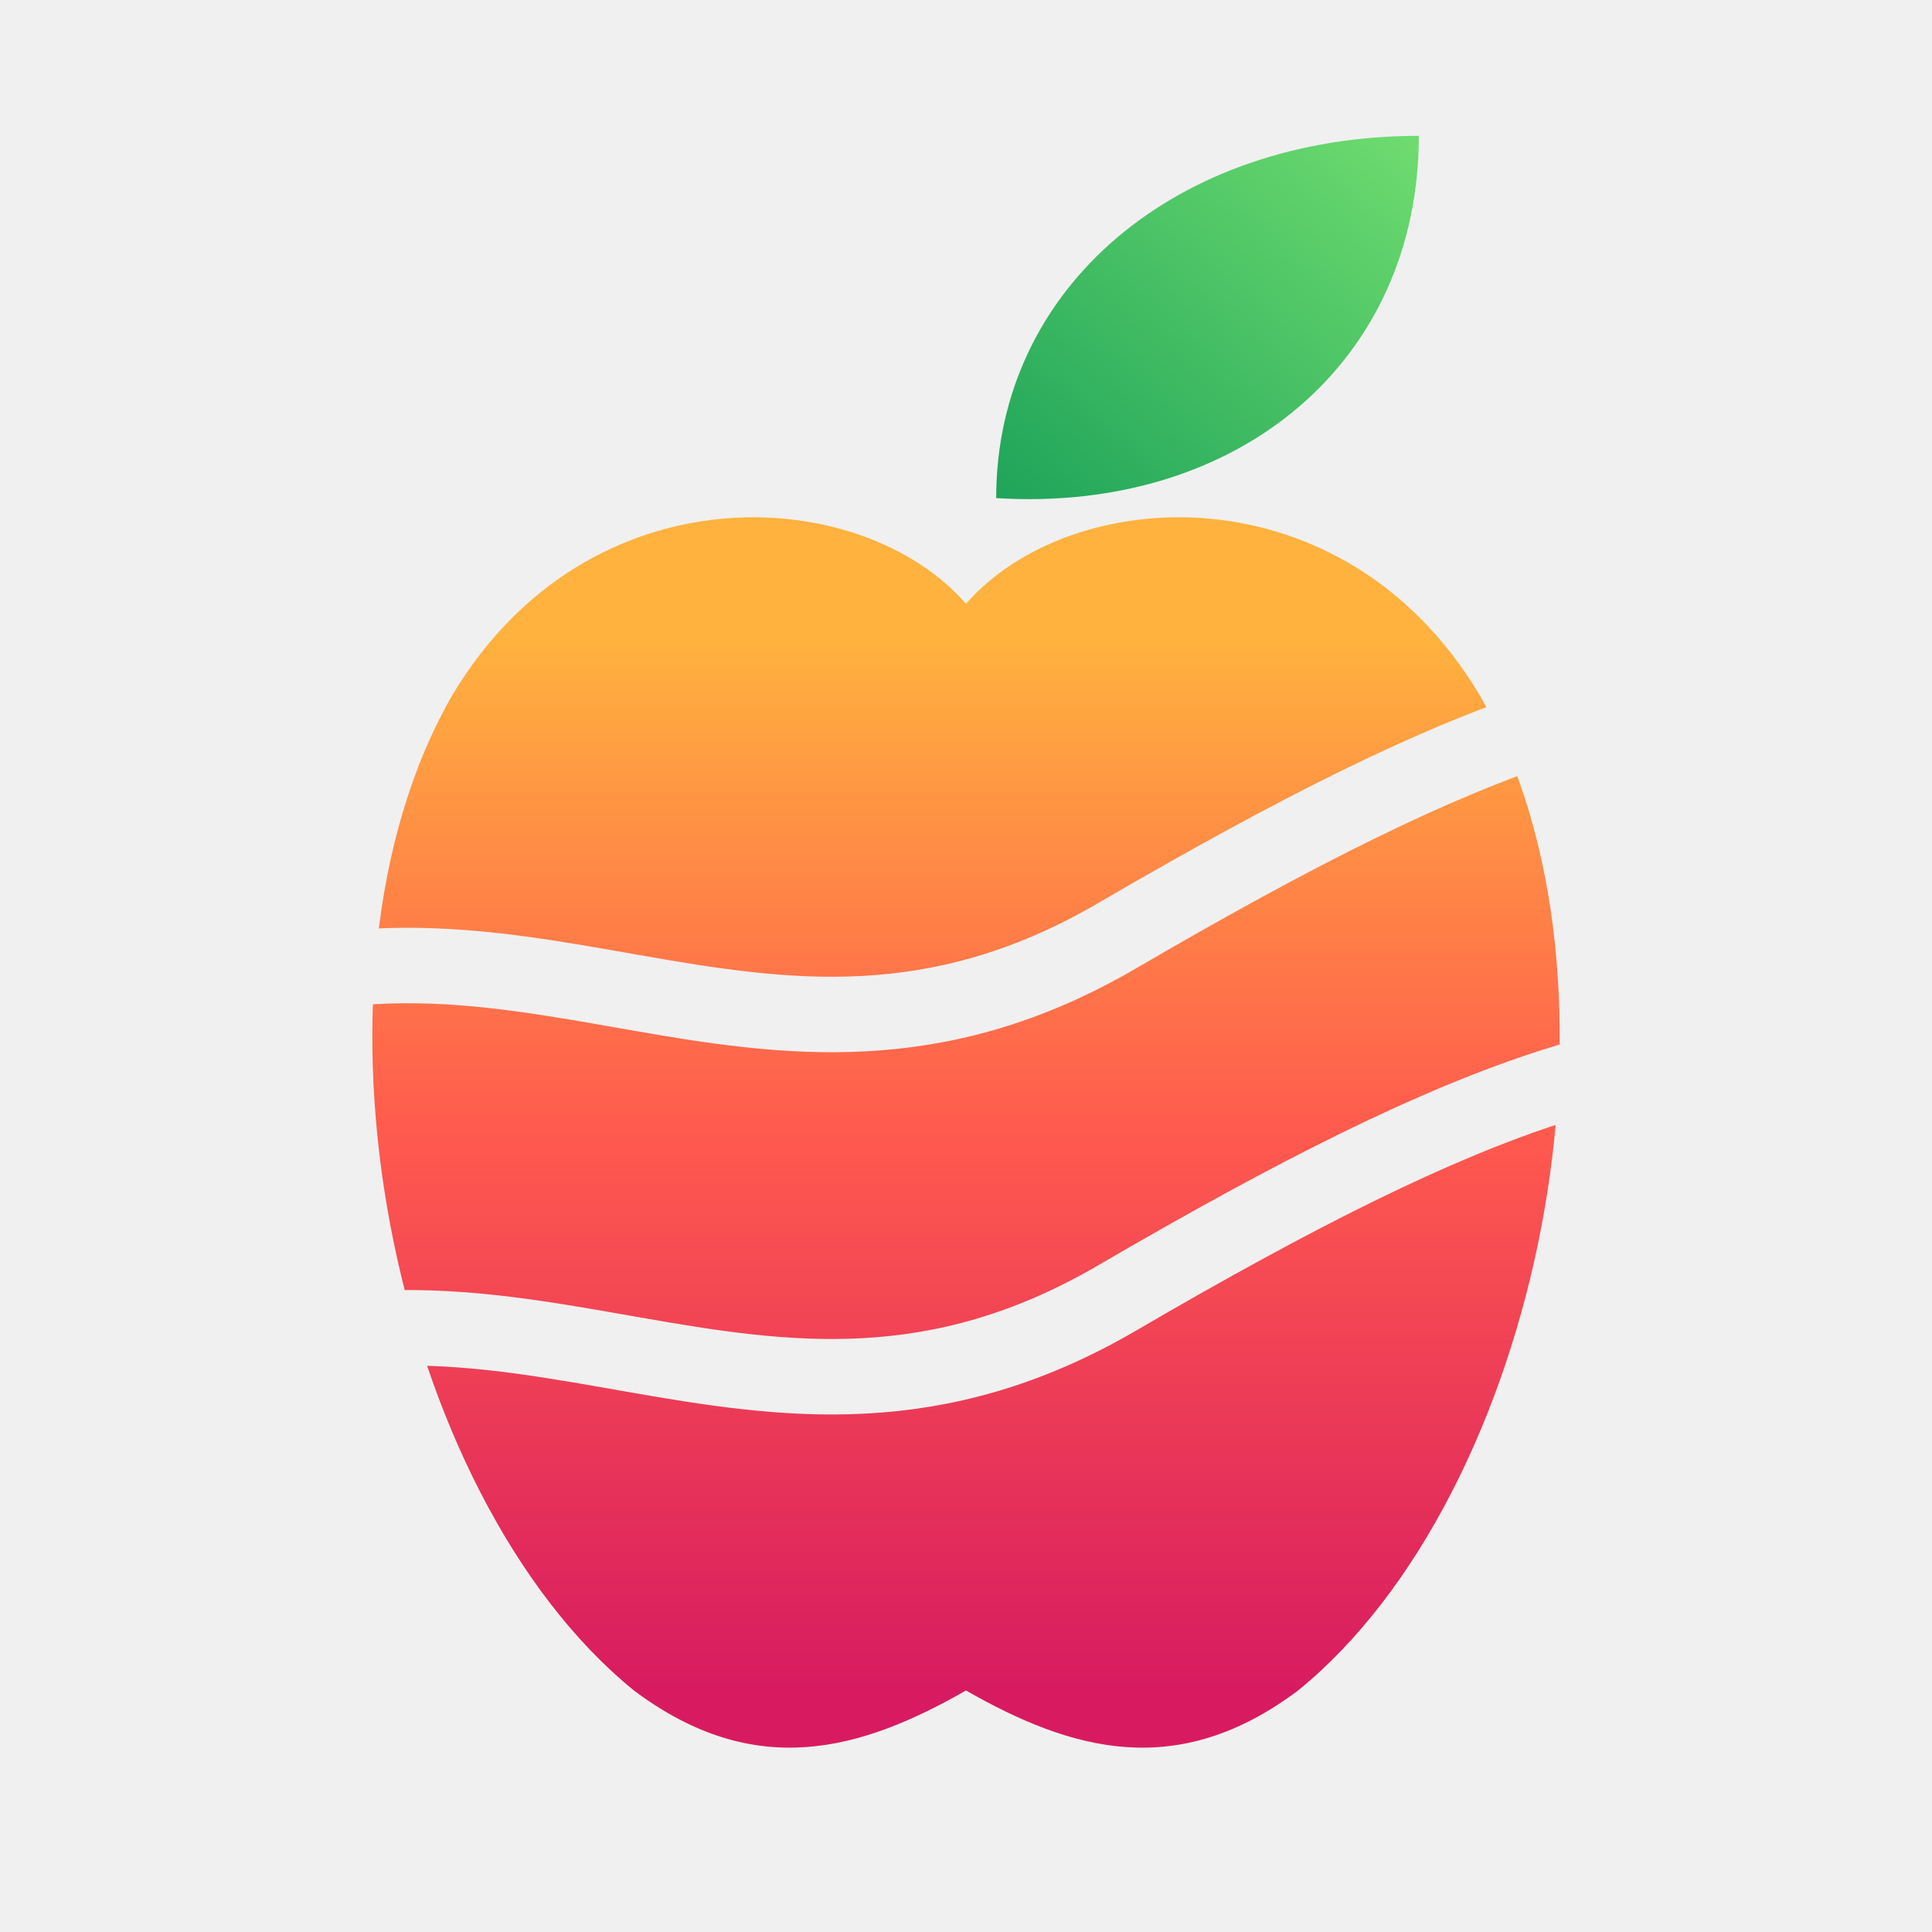
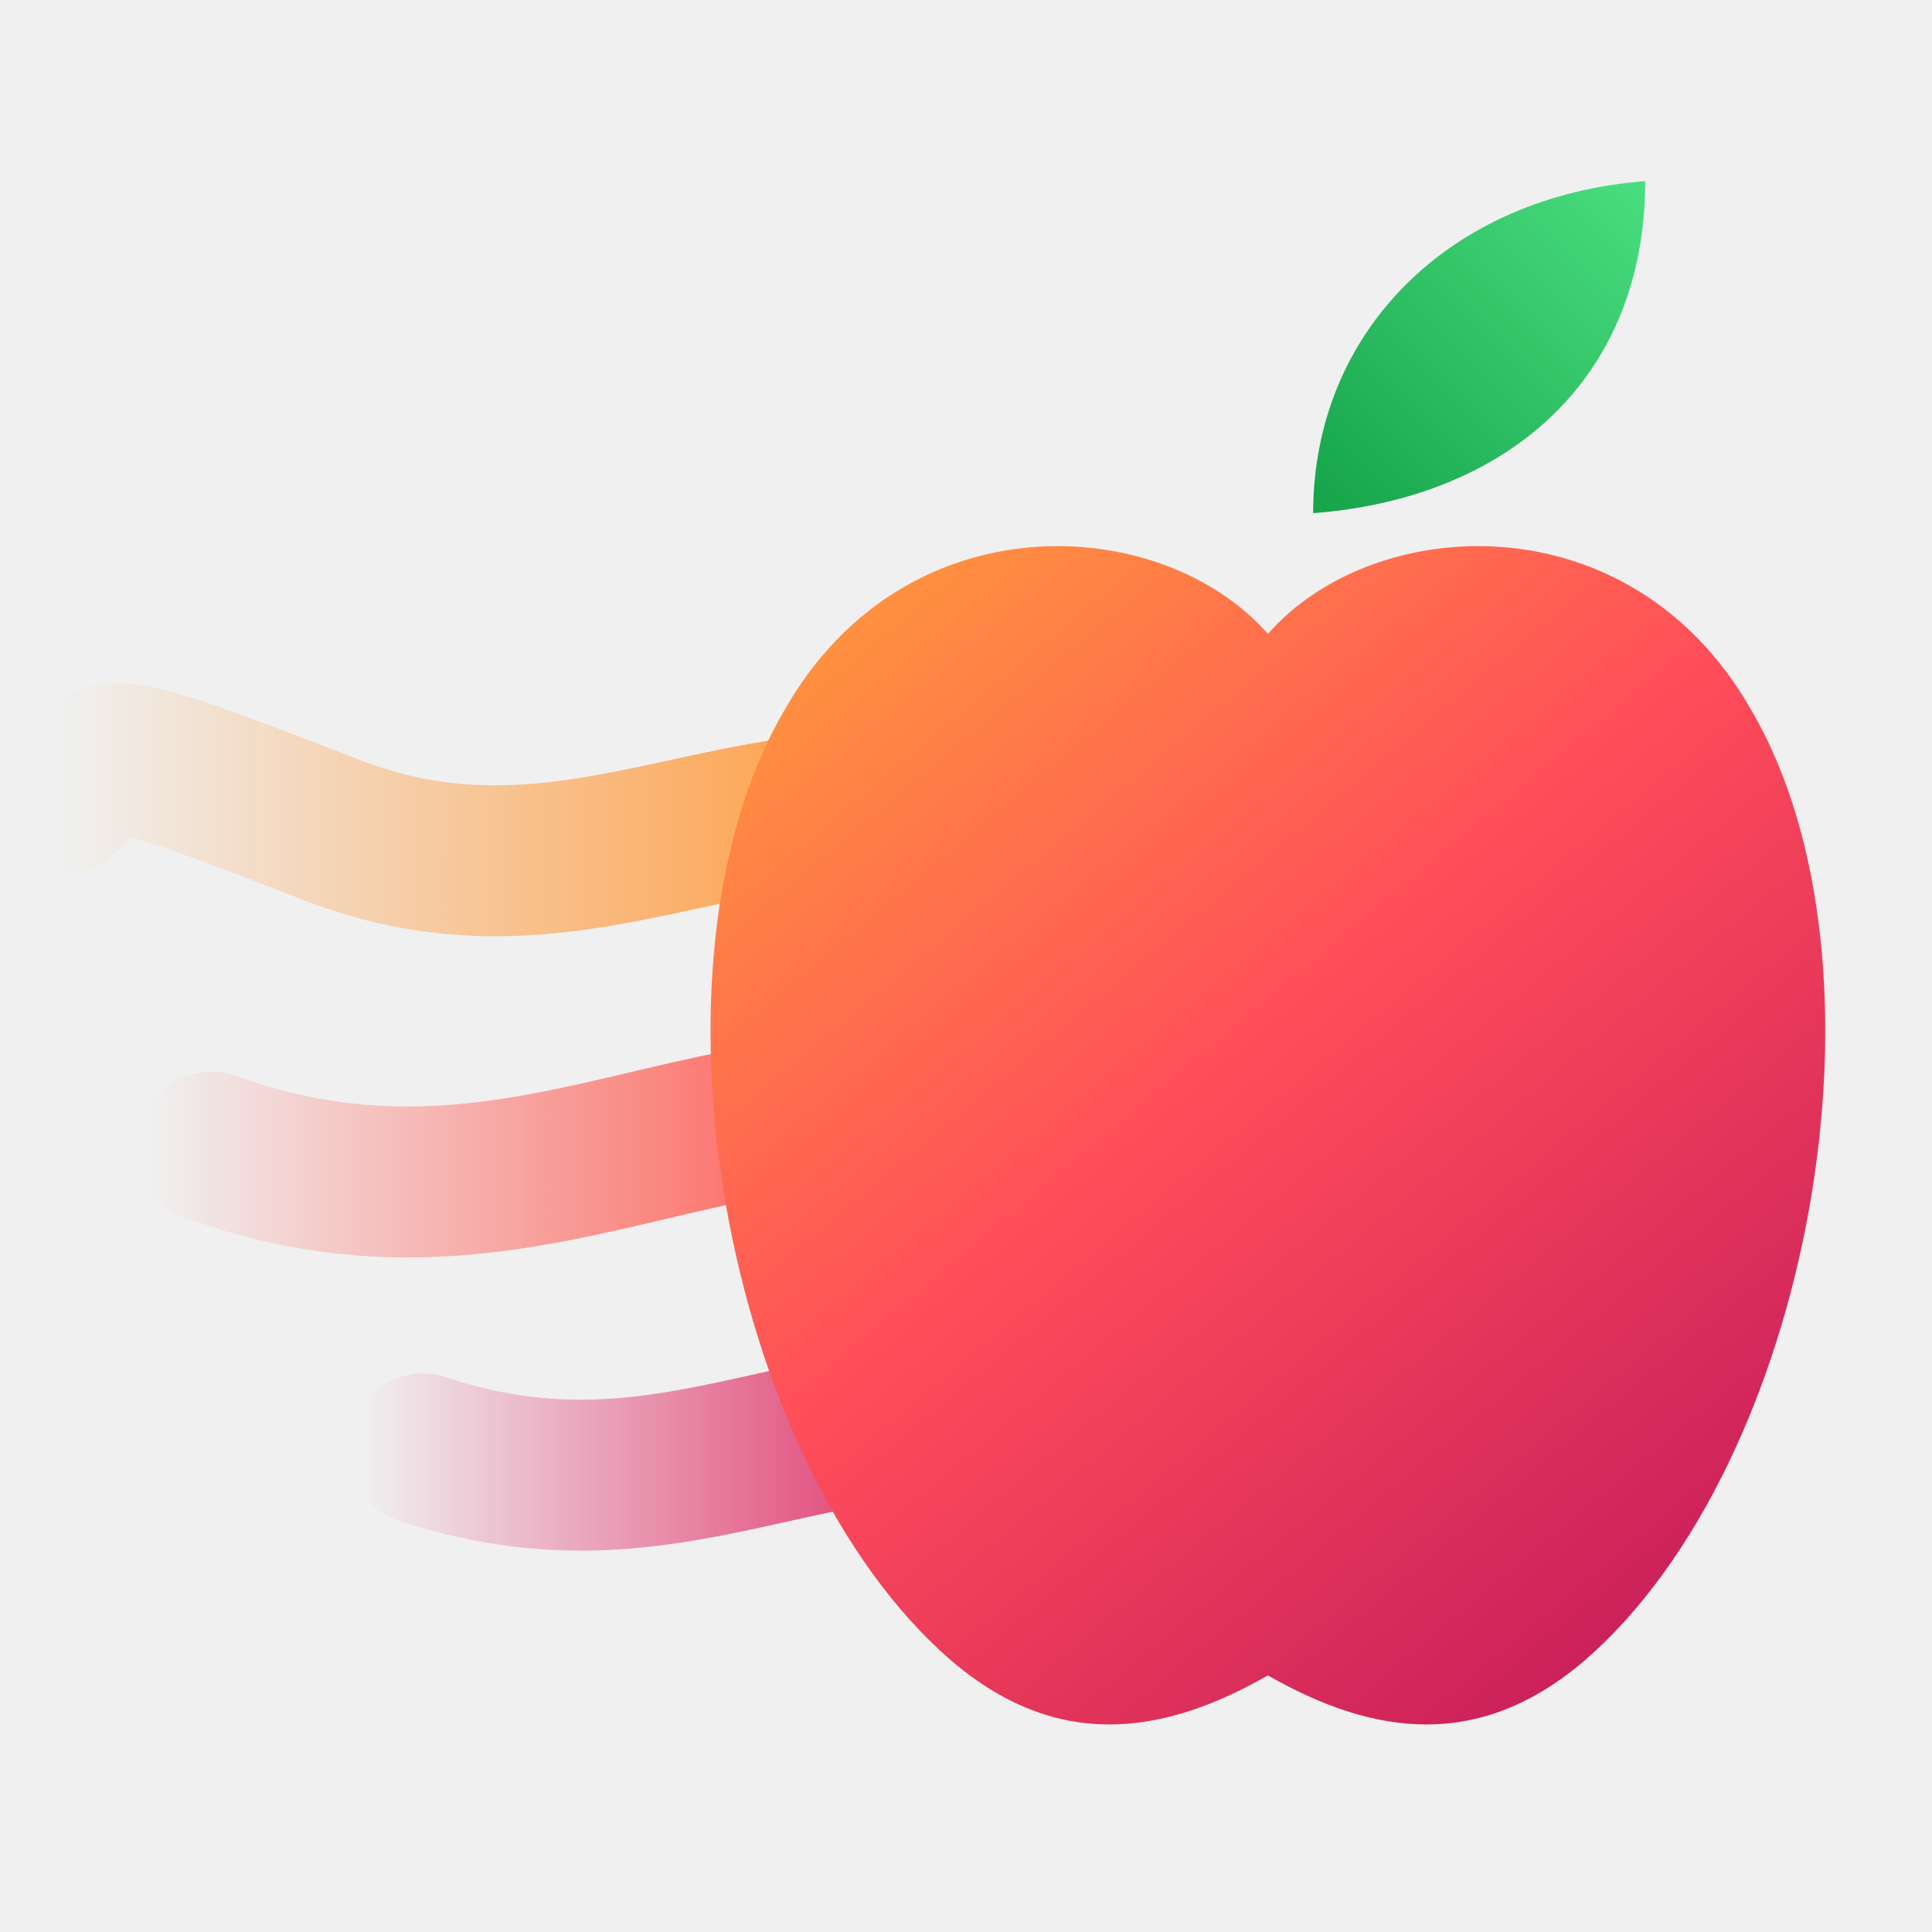
<svg xmlns="http://www.w3.org/2000/svg" viewBox="0 0 128 128">
  <defs>
-     <linearGradient id="skin" x1="0" y1="0" x2="0" y2="1">
-       <stop offset="0.1" stop-color="#ffb23e" />
-       <stop offset="0.5" stop-color="#ff5a4e" />
-       <stop offset="0.95" stop-color="#d81b60" />
+     <linearGradient id="skin" x1="0.1" y1="0" x2="0.9" y2="1">
+       <stop offset="0" stop-color="#ff9a3c" />
+       <stop offset="0.45" stop-color="#ff4d5a" />
+       <stop offset="1" stop-color="#c2185b" />
    </linearGradient>
    <linearGradient id="leaf" x1="0" y1="1" x2="1" y2="0">
-       <stop offset="0" stop-color="#1fa45a" />
-       <stop offset="1" stop-color="#6fdc6f" />
+       <stop offset="0" stop-color="#16a34a" />
+       <stop offset="1" stop-color="#4ade80" />
    </linearGradient>
-     <mask id="cuts">
-       <rect width="128" height="128" fill="#fff" />
-       <path d="M10 68 C34 56 50 76 74 62 S110 44 124 46" fill="none" stroke="#000" stroke-width="5" stroke-linecap="round" />
-       <path d="M10 92 C34 80 50 100 74 86 S110 68 124 70" fill="none" stroke="#000" stroke-width="5" stroke-linecap="round" />
-     </mask>
+     <linearGradient id="w1" gradientUnits="userSpaceOnUse" x1="60" y1="0" x2="4" y2="0">
+       <stop offset="0" stop-color="#ff9a3c" />
+       <stop offset="1" stop-color="#ff9a3c" stop-opacity="0" />
+     </linearGradient>
+     <linearGradient id="w2" gradientUnits="userSpaceOnUse" x1="58" y1="0" x2="10" y2="0">
+       <stop offset="0" stop-color="#ff5a52" />
+       <stop offset="1" stop-color="#ff5a52" stop-opacity="0" />
+     </linearGradient>
+     <linearGradient id="w3" gradientUnits="userSpaceOnUse" x1="62" y1="0" x2="24" y2="0">
+       <stop offset="0" stop-color="#e0336a" />
+       <stop offset="1" stop-color="#e0336a" stop-opacity="0" />
+     </linearGradient>
  </defs>
-   <path mask="url(#cuts)" fill="url(#skin)" d="M64 40 C57 32 39 31 30 46 C19 65 26 99 42 112 C50 118 57 116 64 112 C71 116 78 118 86 112 C102 99 109 65 98 46 C89 31 71 32 64 40 Z" />
-   <path fill="url(#leaf)" d="M66 33 C66 19 78 9 94 9 C94 24 82 34 66 33 Z" />
+   <g fill="none" stroke-linecap="round" stroke-width="10">
+     <path stroke="url(#w1)" d="M70 56 C52 48 40 62 22 55 S8 50 4 53" />
+     <path stroke="url(#w2)" d="M68 76 C50 68 36 84 14 76" />
+     <path stroke="url(#w3)" d="M72 96 C56 90 46 102 28 96" />
+   </g>
+   <path fill="url(#skin)" d="M84 42 C77 34 60 33 52 47 C42 64 48 97 63 110 C70 116 77 115 84 111 C91 115 98 116 105 110 C120 97 126 64 116 47 C108 33 91 34 84 42 Z" />
+   <path fill="url(#leaf)" d="M87 34 C87 22 96 13 109 12 C109 25 100 33 87 34 Z" />
</svg>
